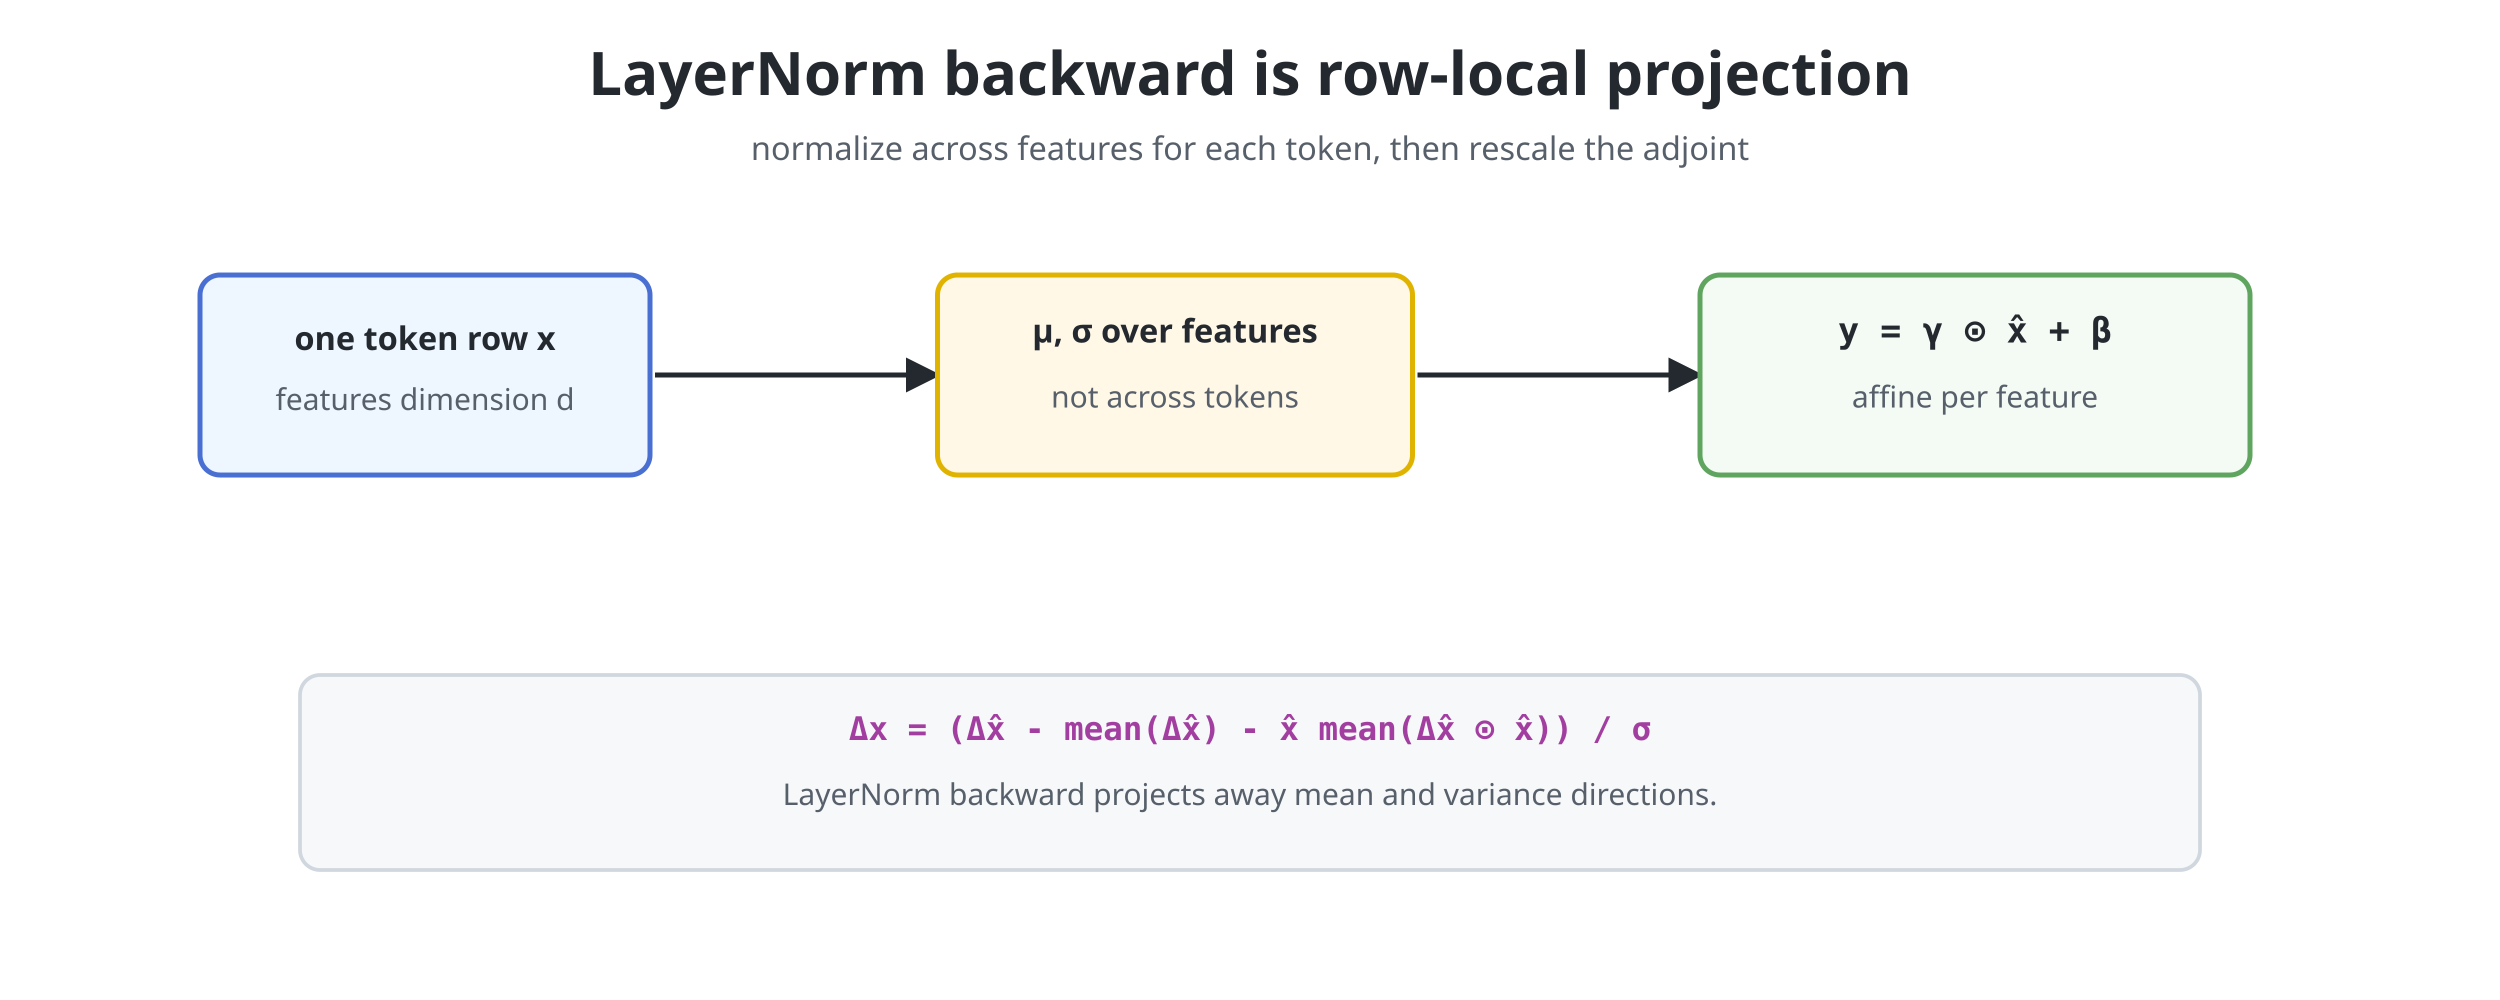
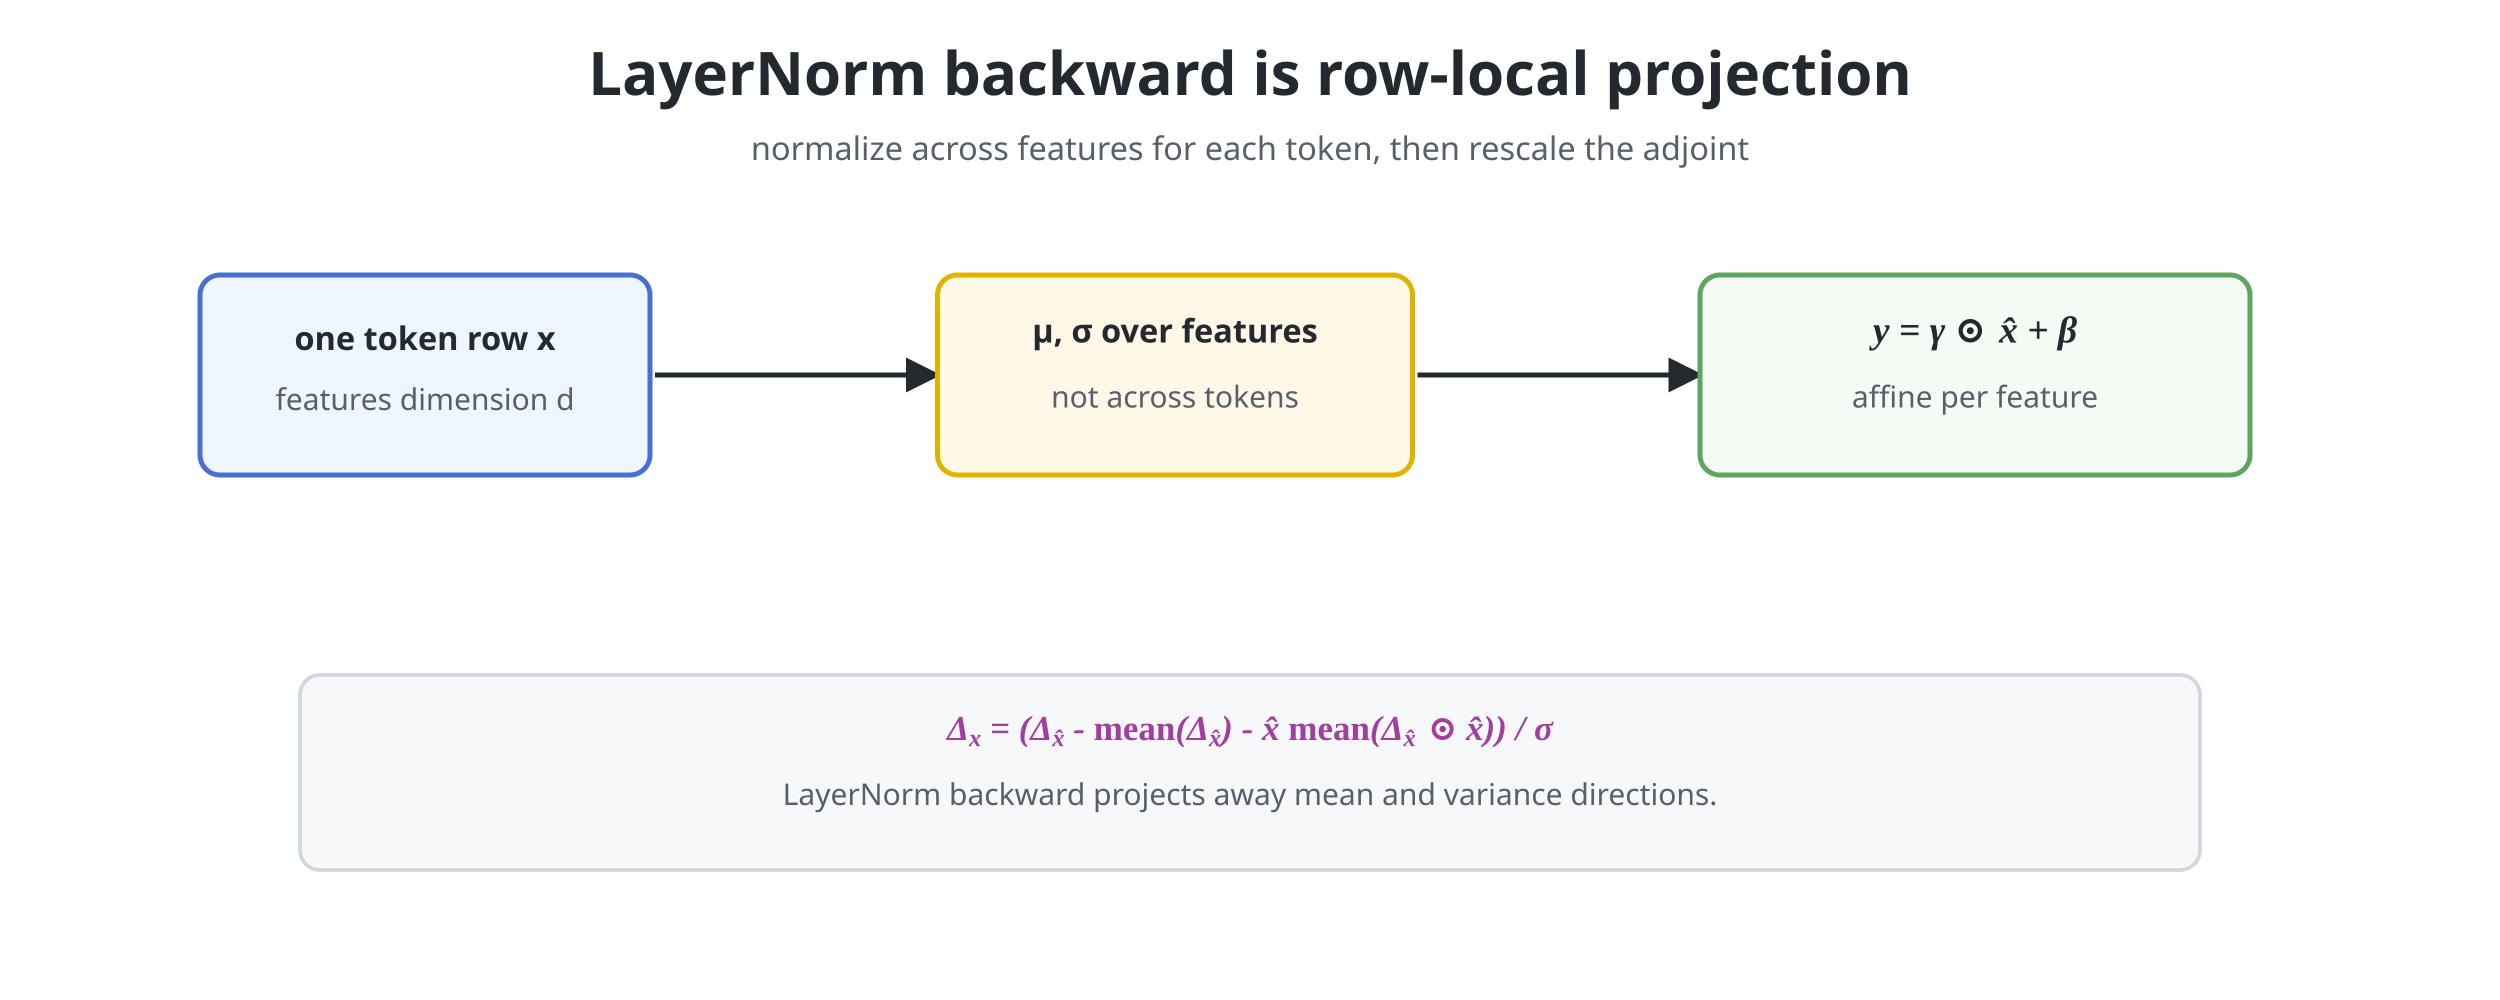
<svg xmlns="http://www.w3.org/2000/svg" viewBox="0 0 1000 400">
  <defs>
    <marker id="arrow" viewBox="0 0 10 10" refX="9" refY="5" markerWidth="7" markerHeight="7" orient="auto-start-reverse">
      <path d="M 0 0 L 10 5 L 0 10 z" fill="#24292f" />
    </marker>
  </defs>
  <rect x="0" y="0" width="1000" height="400" fill="#ffffff" />
  <text x="500" y="38" text-anchor="middle" font-family="sans-serif" font-size="24" font-weight="700" fill="#24292f">LayerNorm backward is row-local projection</text>
  <text x="500" y="64" text-anchor="middle" font-family="sans-serif" font-size="13" font-weight="400" fill="#57606a">normalize across features for each token, then rescale the adjoint</text>
  <rect x="80" y="110" width="180" height="80" rx="8" fill="#eef7ff" stroke="#4a6fd3" stroke-width="2" />
  <text x="170" y="140" text-anchor="middle" font-family="sans-serif" font-size="13" font-weight="700" fill="#24292f">one token row x</text>
  <text x="170" y="164" text-anchor="middle" font-family="sans-serif" font-size="12" font-weight="400" fill="#57606a">features dimension d</text>
  <line x1="262" y1="150" x2="375" y2="150" stroke="#24292f" stroke-width="2" marker-end="url(#arrow)" />
  <rect x="375" y="110" width="190" height="80" rx="8" fill="#fff8e7" stroke="#e0b300" stroke-width="2" />
  <text x="470" y="137" text-anchor="middle" font-family="sans-serif" font-size="13" font-weight="700" fill="#24292f">μ, σ over features</text>
  <text x="470" y="163" text-anchor="middle" font-family="sans-serif" font-size="12" font-weight="400" fill="#57606a">not across tokens</text>
  <line x1="567" y1="150" x2="680" y2="150" stroke="#24292f" stroke-width="2" marker-end="url(#arrow)" />
  <rect x="680" y="110" width="220" height="80" rx="8" fill="#f4faf4" stroke="#5fa55f" stroke-width="2" />
-   <text x="790" y="137" text-anchor="middle" font-family="monospace" font-size="14" font-weight="700" fill="#24292f">y = γ ⊙ x̂ + β</text>
+   <text x="790" y="137" text-anchor="middle" font-family="Georgia, Times New Roman, serif" font-size="15" font-style="italic" font-weight="700" fill="#24292f">y = γ ⊙ x̂ + β</text>
  <text x="790" y="163" text-anchor="middle" font-family="sans-serif" font-size="12" font-weight="400" fill="#57606a">affine per feature</text>
  <rect x="120" y="270" width="760" height="78" rx="8" fill="#f6f8fa" stroke="#d0d7de" stroke-width="1.5" />
-   <text x="500" y="296" text-anchor="middle" font-family="monospace" font-size="13" font-weight="700" fill="#a33ea1">Δx = (Δx̂ - mean(Δx̂) - x̂ mean(Δx̂ ⊙ x̂)) / σ</text>
+   <text x="500" y="296" text-anchor="middle" font-family="Georgia, Times New Roman, serif" font-size="14" font-style="italic" font-weight="700" fill="#a33ea1">Δ<tspan baseline-shift="-25%" font-size="9.8">x</tspan> = (Δ<tspan baseline-shift="-25%" font-size="9.8">x̂</tspan> - <tspan font-style="normal">mean</tspan>(Δ<tspan baseline-shift="-25%" font-size="9.8">x̂</tspan>) - x̂ <tspan font-style="normal">mean</tspan>(Δ<tspan baseline-shift="-25%" font-size="9.8">x̂</tspan> ⊙ x̂)) / σ</text>
  <text x="500" y="322" text-anchor="middle" font-family="sans-serif" font-size="12" font-weight="400" fill="#57606a">LayerNorm backward projects away mean and variance directions.</text>
</svg>
